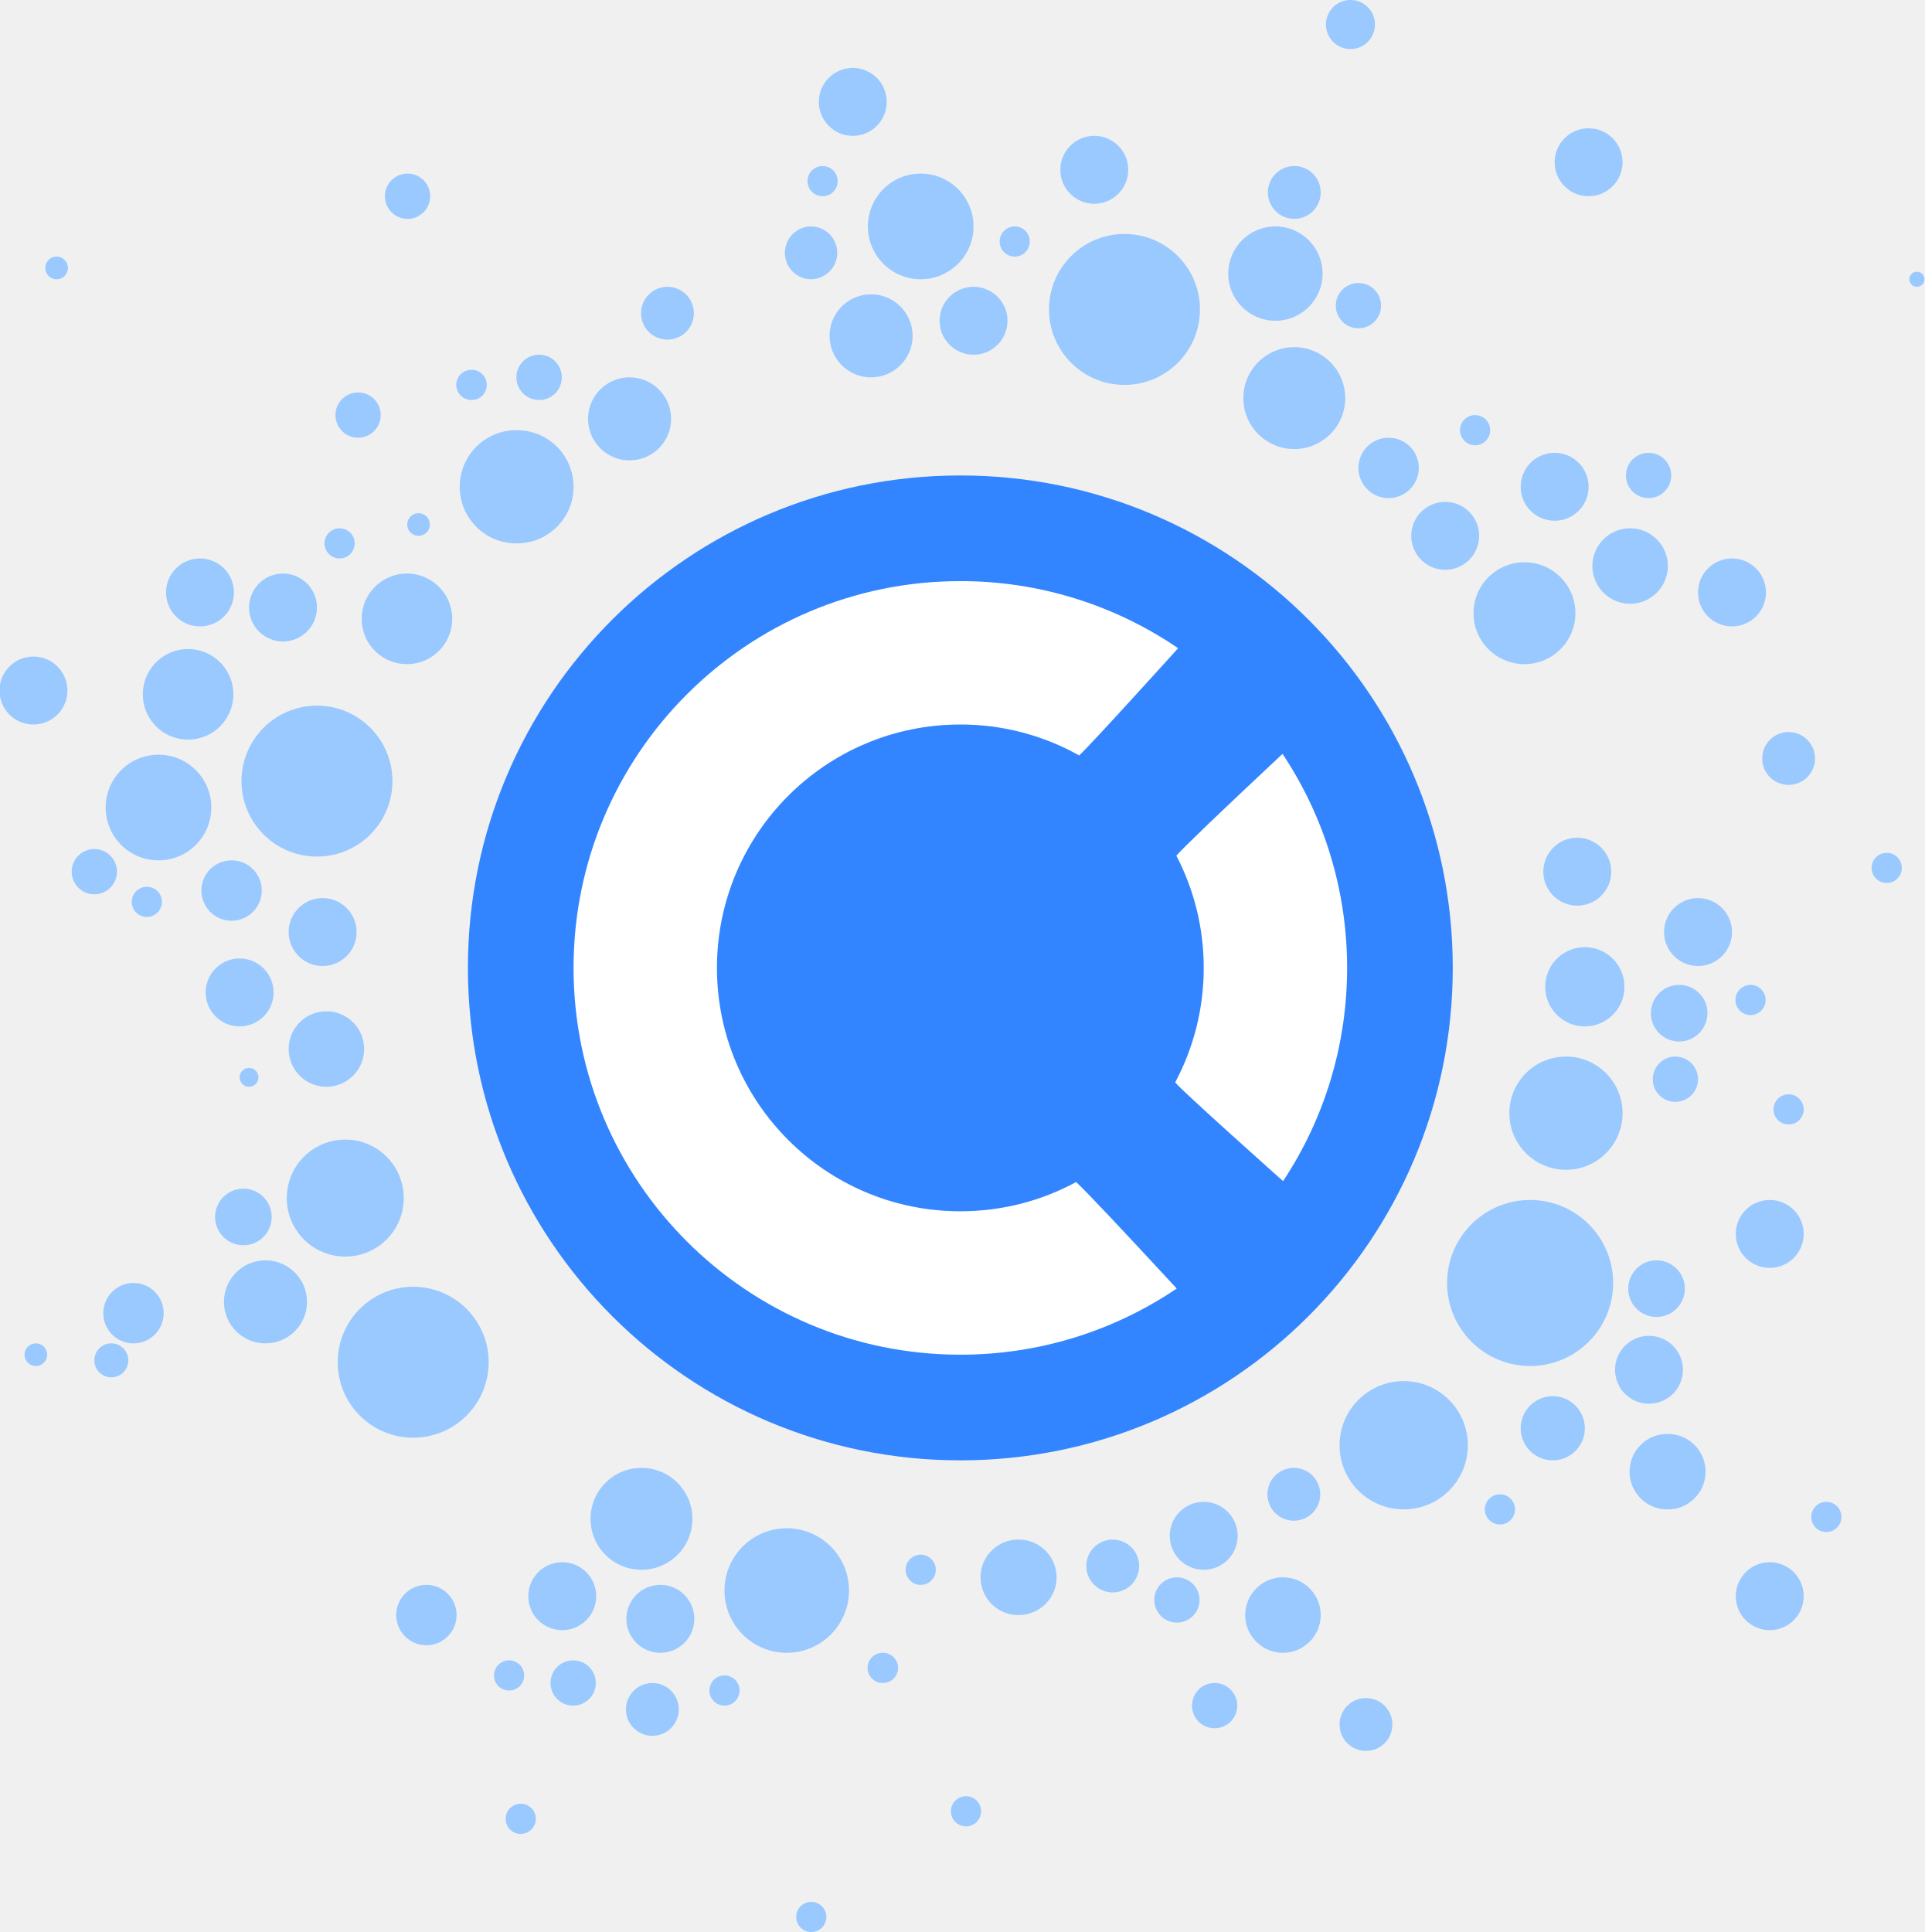
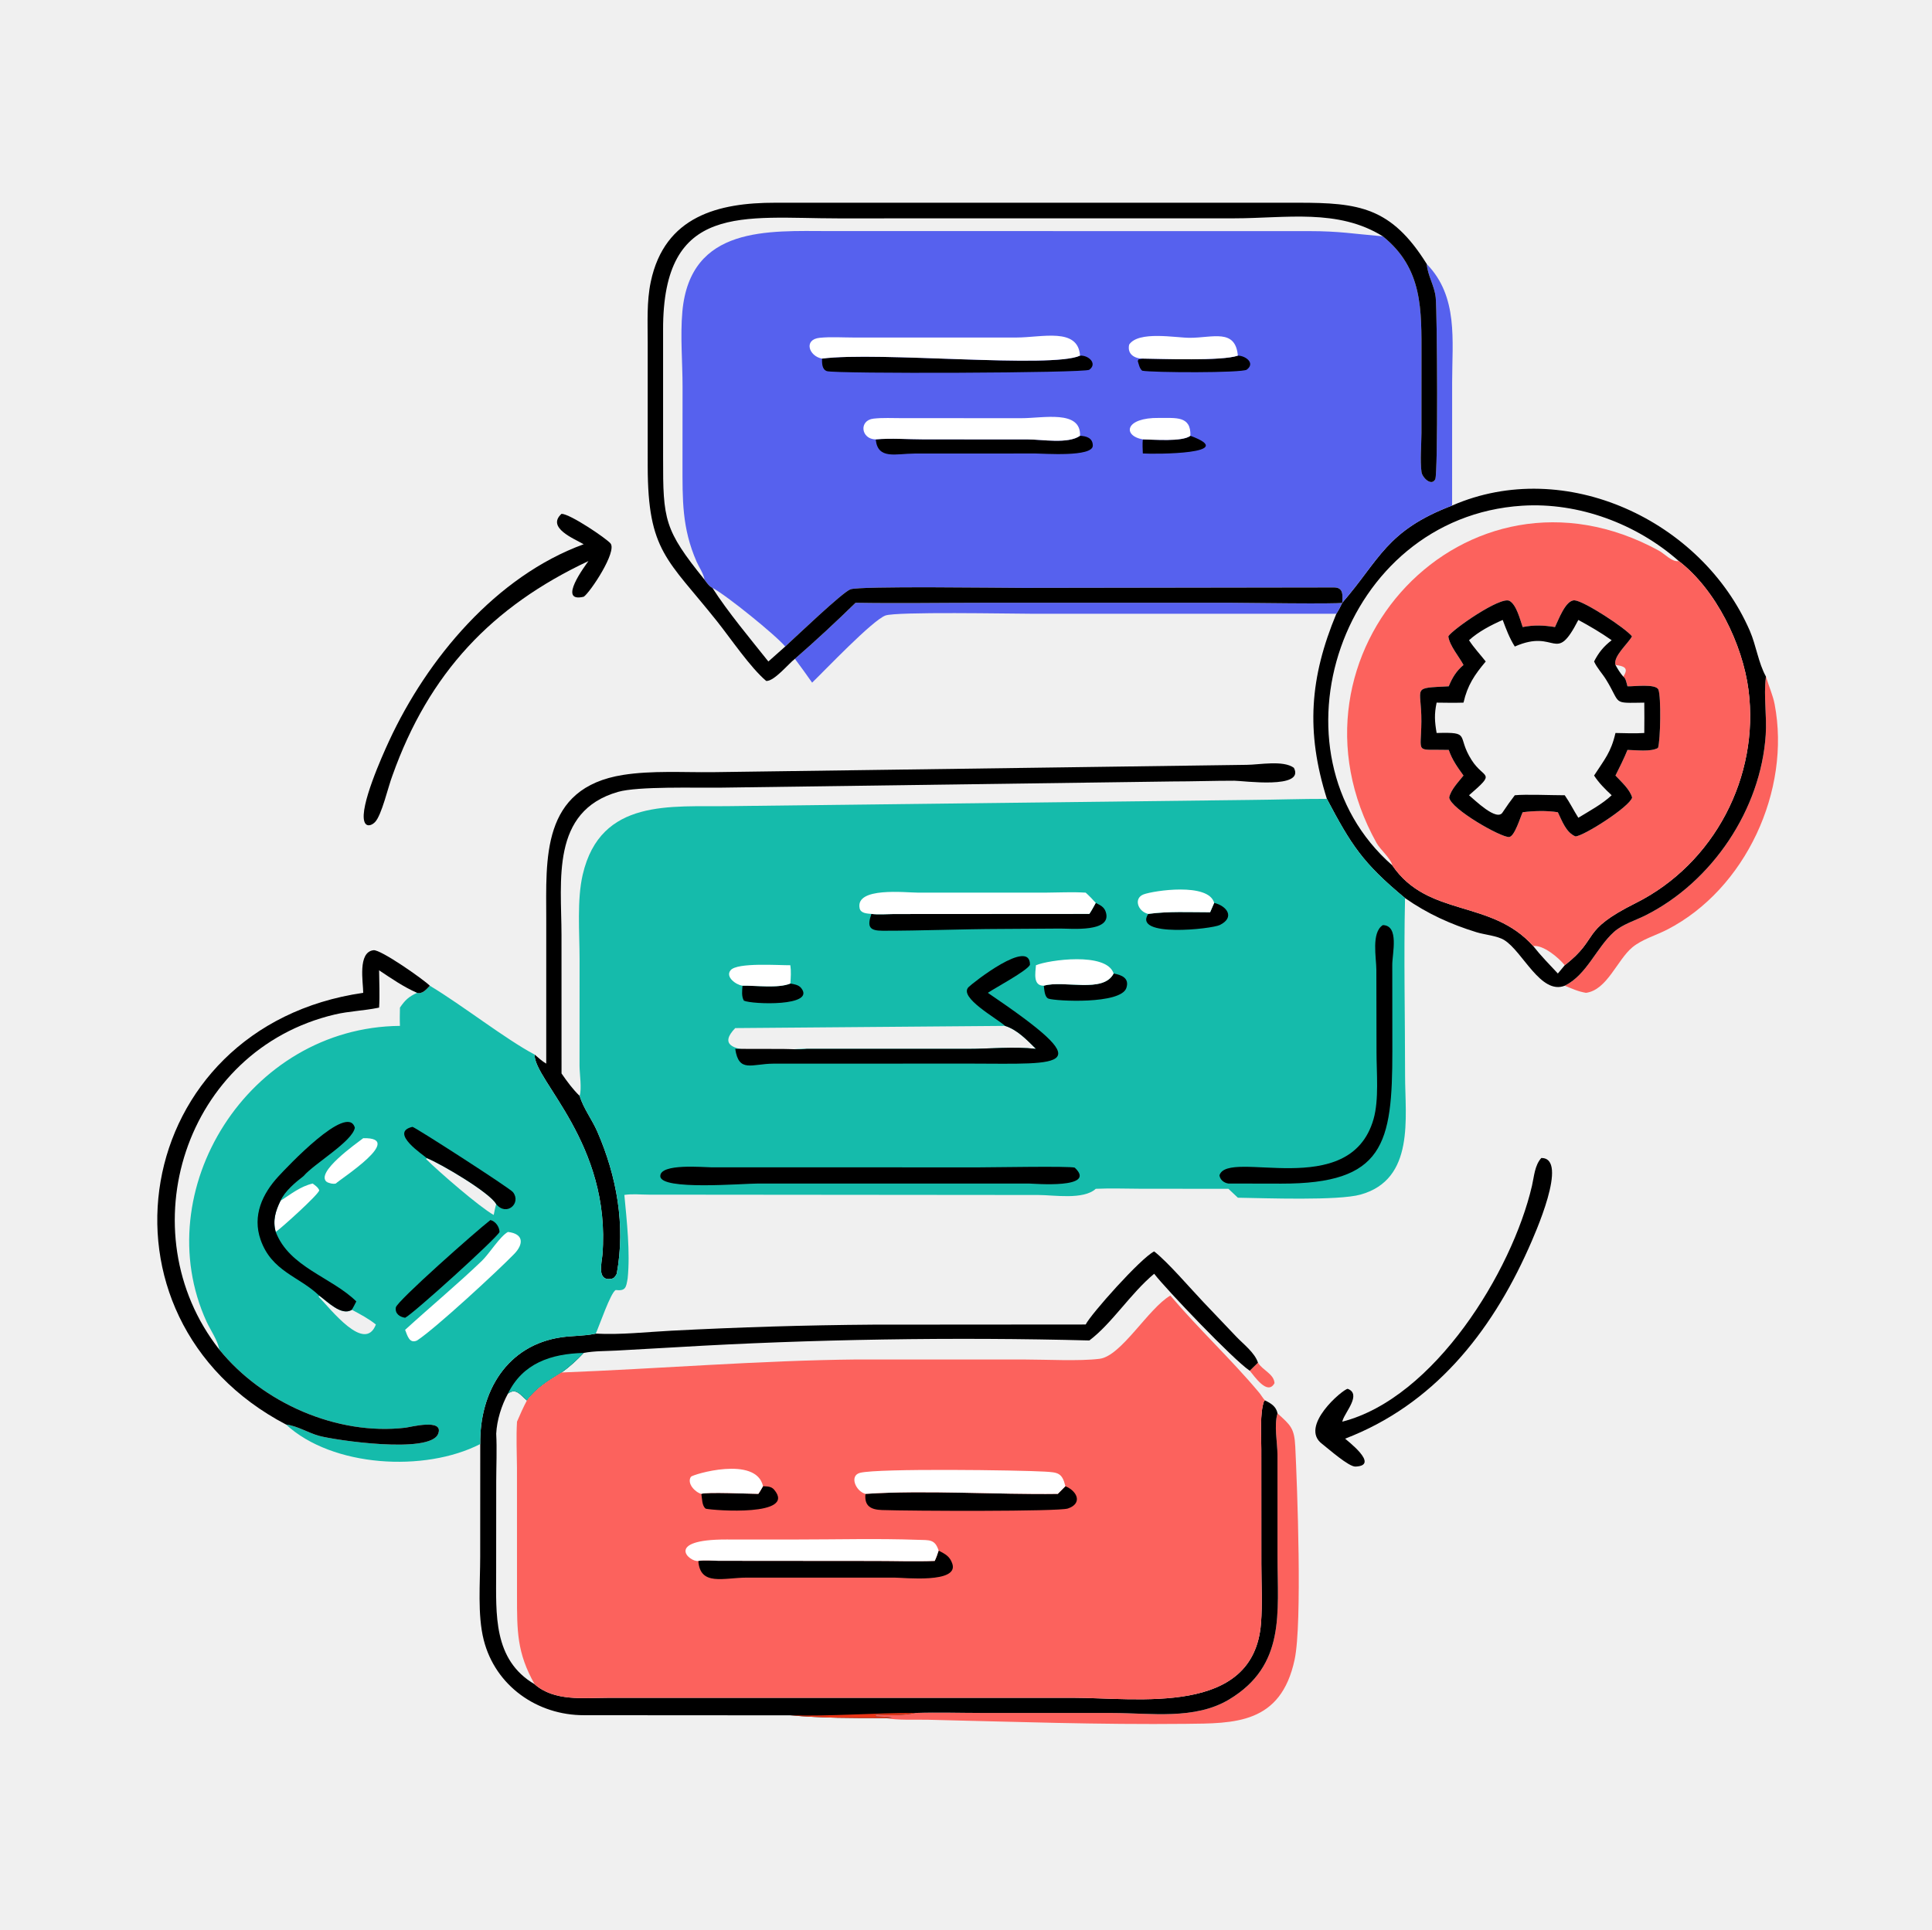
- <svg xmlns="http://www.w3.org/2000/svg" width="200" height="200.781" viewBox="0 0 256 257">
-   <path fill="#3385FF" d="M127.749 194.259c-36.178 0-65.506-29.328-65.506-65.506s29.328-65.506 65.506-65.506s65.506 29.328 65.506 65.506s-29.328 65.506-65.506 65.506Z" />
-   <path fill="#99C9FF" d="M161.631 229.898a3.012 3.012 0 1 1 0-6.023a3.012 3.012 0 0 1 0 6.023Zm-5.02-14.055a3.012 3.012 0 1 1 0-6.023a3.012 3.012 0 0 1 0 6.023Zm15.562-13.553a3.514 3.514 0 1 1 0-7.027a3.514 3.514 0 0 1 0 7.027Zm31.372-20.58c-6.099 0-11.043-4.945-11.043-11.043c0-6.1 4.944-11.043 11.043-11.043c6.099 0 11.043 4.944 11.043 11.043c0 6.098-4.944 11.043-11.043 11.043Zm-16.816 19.074a8.533 8.533 0 1 1 0-17.066a8.533 8.533 0 0 1 0 17.066Zm-16.062 19.075a5.02 5.02 0 1 1 0-10.04a5.02 5.02 0 0 1 0 10.04Zm-10.542-11.043a4.517 4.517 0 1 1 0-9.035a4.517 4.517 0 0 1 0 9.035Zm-12.047 3.011a3.514 3.514 0 1 1 0-7.027a3.514 3.514 0 0 1 0 7.027Zm-12.549 3.012a5.02 5.02 0 1 1 0-10.039a5.02 5.02 0 0 1 0 10.04Zm-30.87 5.02a8.282 8.282 0 1 1 0-16.565a8.282 8.282 0 1 1 0 16.565Zm-19.326-11.043a6.776 6.776 0 1 1 0-13.553a6.776 6.776 0 0 1 0 13.553Zm-30.368-17.569c-5.545 0-10.04-4.494-10.04-10.04c0-5.544 4.495-10.038 10.04-10.038c5.544 0 10.039 4.494 10.039 10.039s-4.495 10.04-10.04 10.04Zm-9.036-24.094a7.78 7.78 0 1 1 0-15.561a7.78 7.78 0 0 1 0 15.56Zm-10.54 11.545a5.522 5.522 0 1 1 0-11.043a5.522 5.522 0 0 1 0 11.043Zm-3.013-13.05a3.765 3.765 0 1 1 0-7.53a3.765 3.765 0 0 1 0 7.53Zm-14.556 13.05a4.016 4.016 0 1 1 0-8.031a4.016 4.016 0 0 1 0 8.031Zm-3.012 4.518a2.259 2.259 0 1 1 0-4.518a2.259 2.259 0 0 1 0 4.518Zm-10.04-1.506a1.506 1.506 0 1 1 0-3.012a1.506 1.506 0 0 1 0 3.012Zm28.361-37.145a1.255 1.255 0 1 1 0-2.51a1.255 1.255 0 0 1 0 2.51Zm-13.553-22.589a2.008 2.008 0 1 1 0-4.015a2.008 2.008 0 0 1 0 4.015Zm-7.027-3.011a3.012 3.012 0 1 1 0-6.024a3.012 3.012 0 0 1 0 6.024Zm30.87 25.6a5.02 5.02 0 1 1 0-10.04a5.02 5.02 0 0 1 0 10.04Zm-11.544-8.032a4.517 4.517 0 1 1 0-9.035a4.517 4.517 0 0 1 0 9.035Zm11.043-8.031a4.517 4.517 0 1 1 0-9.035a4.517 4.517 0 0 1 0 9.035Zm-12.047-6.024a4.016 4.016 0 1 1 0-8.031a4.016 4.016 0 0 1 0 8.031Zm11.294-8.533c-5.545 0-10.04-4.494-10.04-10.04c0-5.544 4.495-10.038 10.04-10.038c5.544 0 10.039 4.494 10.039 10.039s-4.495 10.04-10.04 10.04Zm-21.083.502a7.027 7.027 0 1 1 0-14.055a7.027 7.027 0 0 1 0 14.055Zm4.016-16.063a6.024 6.024 0 1 1 0-12.047a6.024 6.024 0 0 1 0 12.047Zm29.114-10.039a6.024 6.024 0 1 1 0-12.047a6.024 6.024 0 0 1 0 12.047Zm14.557-16.063a7.53 7.53 0 1 1 0-15.059a7.53 7.53 0 0 1 0 15.06ZM83.827 61.24a5.522 5.522 0 1 1 0-11.043a5.522 5.522 0 0 1 0 11.043Zm5.02-16.063a3.514 3.514 0 1 1 0-7.027a3.514 3.514 0 0 1 0 7.027Zm19.075-8.03a3.514 3.514 0 1 1 0-7.028a3.514 3.514 0 0 1 0 7.027Zm8.03 13.05a5.522 5.522 0 1 1 .001-11.043a5.522 5.522 0 0 1 0 11.043Zm6.526-13.05a7.027 7.027 0 1 1 0-14.056a7.027 7.027 0 0 1 0 14.055Zm7.028 10.038a4.517 4.517 0 1 1 0-9.035a4.517 4.517 0 0 1 0 9.035Zm20.078 4.016c-5.544 0-10.039-4.495-10.039-10.04c0-5.544 4.495-10.038 10.04-10.038c5.544 0 10.039 4.494 10.039 10.039c0 5.544-4.495 10.039-10.04 10.039Zm20.079-8.533a6.274 6.274 0 1 1 0-12.549a6.274 6.274 0 0 1 0 12.549Zm2.51 17.066a6.776 6.776 0 1 1 0-13.552a6.776 6.776 0 0 1 0 13.552Zm30.62 28.612a6.776 6.776 0 1 1-.001-13.553a6.776 6.776 0 0 1 0 13.553Zm-10.543-12.55a4.517 4.517 0 1 1 0-9.035a4.517 4.517 0 0 1 0 9.035Zm14.557-6.525a4.517 4.517 0 1 1 0-9.035a4.517 4.517 0 0 1 0 9.035Zm-22.086-3.012a4.016 4.016 0 1 1 0-8.032a4.016 4.016 0 0 1 0 8.032Zm34.635 0a3.012 3.012 0 1 1 0-6.023a3.012 3.012 0 0 1 0 6.023Zm-38.65-22.589a3.012 3.012 0 1 1 0-6.024a3.012 3.012 0 0 1 0 6.024Zm-8.533-14.557a3.514 3.514 0 1 1 0-7.028a3.514 3.514 0 0 1 0 7.028Zm39.152-3.012a4.517 4.517 0 1 1 0-9.035a4.517 4.517 0 0 1 0 9.035ZM179.702 6.525a3.263 3.263 0 1 1 0-6.525a3.263 3.263 0 0 1 0 6.525Zm16.565 52.706a2.008 2.008 0 1 1 0-4.015a2.008 2.008 0 0 1 0 4.015Zm20.58 21.083a5.02 5.02 0 1 1 0-10.04a5.02 5.02 0 0 1 0 10.04Zm13.553 3.011a4.517 4.517 0 1 1 0-9.034a4.517 4.517 0 0 1 0 9.034Zm7.53 21.083a3.514 3.514 0 1 1 0-7.028a3.514 3.514 0 0 1 0 7.028Zm-28.11 16.063a4.517 4.517 0 1 1-.001-9.035a4.517 4.517 0 0 1 0 9.035Zm16.062 8.031a4.517 4.517 0 1 1 0-9.035a4.517 4.517 0 0 1 0 9.035Zm-15.058 8.031a5.27 5.27 0 1 1 0-10.54a5.27 5.27 0 0 1 0 10.54Zm12.549 2.008a3.765 3.765 0 1 1 0-7.53a3.765 3.765 0 0 1 0 7.53Zm-15.06 17.067a7.53 7.53 0 1 1 .001-15.06a7.53 7.53 0 0 1 0 15.06Zm27.107 13.05a4.517 4.517 0 1 1-.001-9.034a4.517 4.517 0 0 1 0 9.035Zm-12.55-22.085a3.012 3.012 0 1 1 0-6.024a3.012 3.012 0 0 1 0 6.024Zm15.06 3.011a2.008 2.008 0 1 1 0-4.016a2.008 2.008 0 0 1 0 4.016Zm-5.02-14.557a2.008 2.008 0 1 1 0-4.015a2.008 2.008 0 0 1 0 4.015ZM113.443 18.071a4.517 4.517 0 1 1 0-9.035a4.517 4.517 0 0 1 0 9.035Zm-4.016 8.031a2.008 2.008 0 1 1 0-4.016a2.008 2.008 0 0 1 0 4.016Zm25.6 8.031a2.008 2.008 0 1 1 0-4.015a2.008 2.008 0 0 1 0 4.015Zm10.542-7.027a4.517 4.517 0 1 1 0-9.035a4.517 4.517 0 0 1 0 9.035ZM37.647 85.333a4.517 4.517 0 1 1 0-9.035a4.517 4.517 0 0 1 0 9.035Zm10.04-27.106a3.012 3.012 0 1 1 0-6.023a3.012 3.012 0 0 1 0 6.023Zm15.058-5.02a2.008 2.008 0 1 1 0-4.015a2.008 2.008 0 0 1 0 4.016Zm9.035 0a3.012 3.012 0 1 1 0-6.022a3.012 3.012 0 0 1 0 6.023ZM55.718 71.279a1.506 1.506 0 1 1 0-3.011a1.506 1.506 0 0 1 0 3.011ZM45.176 74.29a2.008 2.008 0 1 1 0-4.016a2.008 2.008 0 0 1 0 4.016Zm9.036-45.176a3.012 3.012 0 1 1 0-6.024a3.012 3.012 0 0 1 0 6.024ZM7.529 37.145a1.506 1.506 0 1 1 0-3.012a1.506 1.506 0 0 1 0 3.012Zm19.075 46.18a4.517 4.517 0 1 1 0-9.034a4.517 4.517 0 0 1 0 9.034ZM4.518 96.376a4.518 4.518 0 1 1 0-9.035a4.518 4.518 0 0 1 0 9.035ZM87.843 219.86a4.517 4.517 0 1 1 0-9.035a4.517 4.517 0 0 1 0 9.035Zm-13.05-3.012a4.517 4.517 0 1 1-.001-9.035a4.517 4.517 0 0 1 0 9.035Zm12.046 14.055a3.514 3.514 0 1 1 0-7.027a3.514 3.514 0 0 1 0 7.027Zm-10.541-4.016a3.012 3.012 0 1 1 0-6.023a3.012 3.012 0 0 1 0 6.023Zm-8.533-2.008a2.008 2.008 0 1 1 0-4.015a2.008 2.008 0 0 1 0 4.015Zm28.611 2.008a2.008 2.008 0 1 1 0-4.016a2.008 2.008 0 0 1 0 4.016Zm-39.654-8.031a4.016 4.016 0 1 1 0-8.032a4.016 4.016 0 0 1 0 8.032Zm65.756-8.031a2.008 2.008 0 1 1 0-4.016a2.008 2.008 0 0 1 0 4.016Zm-5.02 13.05a2.008 2.008 0 1 1 .001-4.015a2.008 2.008 0 0 1 0 4.016Zm64.252 9.036a3.514 3.514 0 1 1 0-7.028a3.514 3.514 0 0 1 0 7.028Zm24.847-38.651a4.267 4.267 0 1 1 0-8.534a4.267 4.267 0 0 1 0 8.534Zm-7.028 8.533a2.008 2.008 0 1 1 0-4.016a2.008 2.008 0 0 1 0 4.016Zm43.42 1.004a2.008 2.008 0 1 1 0-4.016a2.008 2.008 0 0 1 0 4.016Zm-23.592-17.067a4.517 4.517 0 1 1 0-9.034a4.517 4.517 0 0 1 0 9.034Zm2.51 14.055a5.02 5.02 0 1 1 0-10.039a5.02 5.02 0 0 1 0 10.04Zm-1.506-25.6a3.765 3.765 0 1 1 0-7.53a3.765 3.765 0 0 1 0 7.53Zm15.059 41.663a4.517 4.517 0 1 1-.001-9.035a4.517 4.517 0 0 1 0 9.035ZM128.502 242.95a2.008 2.008 0 1 1 0-4.016a2.008 2.008 0 0 1 0 4.016Zm-20.58 14.055a2.008 2.008 0 1 1 0-4.016a2.008 2.008 0 0 1 0 4.016ZM69.27 243.953a2.008 2.008 0 1 1 0-4.016a2.008 2.008 0 0 1 0 4.016Zm181.71-126.494a2.008 2.008 0 1 1 0-4.016a2.008 2.008 0 0 1 0 4.016Zm4.015-79.31a1.004 1.004 0 1 1 0-2.008a1.004 1.004 0 0 1 0 2.008Z" />
-   <path fill="#FFF" d="M170.683 157.114s-13.687-12.194-14.352-13.134a32.2 32.2 0 0 0 3.794-15.227a32.2 32.2 0 0 0-3.638-14.931c1.096-1.236 5.804-5.749 14.123-13.54c5.57 8.371 8.59 18.208 8.59 28.47c0 10.218-2.994 20.015-8.517 28.362ZM156.72 86.228s-11.533 12.763-13.161 14.262a32.192 32.192 0 0 0-15.81-4.114c-17.88 0-32.376 14.496-32.376 32.377c0 17.88 14.495 32.376 32.376 32.376c5.475 0 10.73-1.354 15.405-3.89c1.317 1.221 5.778 5.942 13.381 14.164a51.25 51.25 0 0 1-28.786 8.8c-28.415 0-51.451-23.035-51.451-51.45c0-28.416 23.036-51.451 51.451-51.451a51.253 51.253 0 0 1 28.97 8.926Z" />
+ <svg xmlns="http://www.w3.org/2000/svg" width="1024" height="1023">
+   <path fill="#FC625D" transform="scale(2 2)" d="M333.38 361.21C334.55 363.191 337.597 364.171 337.762 366.623C335.923 370.072 332.391 364.731 331.194 363.342L333.38 361.21Z" />
+   <path transform="scale(2 2)" d="M408.462 306.957C415.886 306.873 406.639 327.427 405.042 331C395.006 353.452 379.776 372.424 356.468 381.349C356.727 381.67 365.886 388.494 359.21 388.749C357.432 388.817 352.139 384.111 350.418 382.776C344.136 378.142 355.841 368.267 357.154 368.138C360.892 369.547 356.506 374.25 355.822 376.489L355.715 376.847C380.067 370.612 400.719 337.068 405.993 314.305C406.562 311.853 406.698 308.895 408.462 306.957Z" />
+   <path fill="#FC625D" transform="scale(2 2)" d="M467.998 179.347C468.706 181.791 469.826 184.206 470.301 186.695C474.649 209.474 462.636 235.677 441.834 246.408C438.87 247.937 435.183 248.967 432.608 251.094C428.562 254.435 425.917 262.424 420.307 263.173C418.113 262.807 416.7 262.091 414.676 261.287C420.5 258.419 423.043 251.226 427.716 247.033C429.99 244.993 433.319 244.022 436.038 242.659C453.789 233.758 466.643 214.524 467.934 194.763C468.262 189.74 467.356 184.587 467.96 179.635L467.998 179.347Z" />
+   <path transform="scale(2 2)" d="M148.812 136.198C151.154 136.24 160.744 142.774 161.789 144.041C163.592 146.228 156.403 157.026 154.705 158.174C147.545 159.896 155.143 149.874 155.945 148.721C130.352 160.757 113.671 178.397 104 205.575C102.888 208.419 101.164 216.116 99.362 217.936C98.46 218.847 97.069 219.27 96.567 217.788C95.232 213.845 101.325 200.273 103.089 196.459C113.22 174.556 131.47 152.742 154.681 144.264C152.092 142.761 144.762 139.867 148.812 136.198Z" />
+   <path fill="#FC625D" transform="scale(2 2)" d="M338.557 374.648C342.033 377.802 343.02 378.553 343.261 383.465C343.781 394.077 345.138 430.213 343.099 439.858C339.455 457.091 327.091 456.807 314.211 456.945C291.44 457.19 268.733 456.393 245.981 455.861C242.278 455.775 238.129 456.053 234.492 455.402C235.152 455.341 235.823 455.335 236.485 455.306C235.114 455.028 233.644 455.052 232.248 454.981L232.037 454.737L232.137 454.509C235.413 454.687 239.447 454.785 242.645 454.053C248.445 453.852 254.325 454.05 260.133 454.051L294.812 454.061C304.928 454.078 316.632 455.954 325.732 450.482C340.727 441.466 338.565 427.611 338.556 412.491L338.55 385.723C338.541 382.346 337.573 377.859 338.557 374.648Z" />
+   <path transform="scale(2 2)" d="M144.759 281.937L144.764 243.693C144.762 227.768 143.279 208.85 165.152 205.405C172.712 204.214 181.12 204.755 188.755 204.682L330.427 202.737C333.722 202.717 340.075 201.451 342.89 203.523C345.902 209.27 329.425 206.95 327.121 206.949C321.612 206.945 316.093 207.14 310.578 207.144L190.584 208.791C184.44 208.867 169.089 208.388 163.789 209.906C145.903 215.029 148.79 233.457 148.803 247.859L148.812 284.545C150.302 286.702 151.732 288.654 153.606 290.493C154.658 293.886 156.891 296.729 158.299 299.963C163.45 311.798 165.811 324.804 163.441 337.641C163.061 338.348 162.796 338.857 161.926 338.991C158.116 339.58 159.474 334.762 159.647 332.617C162.014 303.149 141.399 286.259 141.684 279.537C142.668 280.368 143.637 281.299 144.759 281.937Z" />
+   <path transform="scale(2 2)" d="M287.721 351.088C288.997 348.452 302.276 333.503 305.867 331.716C309.553 334.595 315.353 341.41 318.883 345.123L327.643 354.327C329.532 356.308 332.51 358.539 333.38 361.21L331.194 363.342C326.897 360.484 308.941 341.646 305.867 337.641C299.612 342.844 294.671 350.817 288.689 355.322C253.41 354.382 214.641 354.989 179.651 357.088L163.406 358C160.553 358.155 157.483 358.08 154.681 358.627C152.842 360.568 151.016 362.291 148.812 363.812C145.236 366.025 142.205 367.818 139.632 371.226C138.653 373.072 137.835 374.93 137.011 376.847C136.772 380.938 136.971 384.993 137.001 389.084L137.011 422.864C137.022 432.281 136.945 438.057 141.684 446.45C146.815 450.991 154.53 450.066 160.857 450.048L284.314 450.038C301.637 450.047 332.211 454.97 334.173 430.365C334.585 425.197 334.274 419.819 334.271 414.623L334.259 384.142C334.265 380.577 333.825 374.672 334.985 371.39L335.267 371.226C336.834 371.982 338.212 372.829 338.557 374.648C337.573 377.859 338.541 382.346 338.55 385.723L338.556 412.491C338.565 427.611 340.727 441.466 325.732 450.482C316.632 455.954 304.928 454.078 294.812 454.061L260.133 454.051C254.325 454.05 248.445 453.852 242.645 454.053C239.447 454.785 235.413 454.687 232.137 454.509L232.037 454.737L232.248 454.981C233.644 455.052 235.114 455.028 236.485 455.306C235.823 455.335 235.152 455.341 234.492 455.402C226.174 455.42 217.741 455.409 209.451 454.687L154.808 454.652C142.377 454.7 131.251 446.871 128.183 434.674C126.504 428.003 127.258 419.566 127.258 412.644L127.271 382.776C127.062 369.031 134.265 356.493 148.929 354.452C151.786 354.055 154.69 354.149 157.527 353.576L157.879 353.502C164.448 353.867 171.304 353.073 177.881 352.733C196.055 351.796 213.176 351.264 231.311 351.129L287.721 351.088ZM131.5 380.036C131.718 384.237 131.513 388.468 131.503 392.675L131.484 416.817C131.486 427.798 130.617 439.954 141.684 446.45C136.945 438.057 137.022 432.281 137.011 422.864L137.001 389.084C136.971 384.993 136.772 380.938 137.011 376.847C135.21 378.402 133.99 379.815 131.5 380.036ZM134.606 369.427C132.904 372.528 131.668 376.491 131.5 380.036C133.99 379.815 135.21 378.402 137.011 376.847C137.835 374.93 138.653 373.072 139.632 371.226C137.954 369.841 136.774 367.762 134.606 369.427Z" />
+   <path fill="#E93517" transform="scale(2 2)" d="M209.451 454.687C219.777 454.99 231.867 454.03 242.645 454.053C239.447 454.785 235.413 454.687 232.137 454.509L232.037 454.737L232.248 454.981C233.644 455.052 235.114 455.028 236.485 455.306C235.823 455.335 235.152 455.341 234.492 455.402C226.174 455.42 217.741 455.409 209.451 454.687Z" />
+   <path fill="#15BBAB" transform="scale(2 2)" d="M134.606 369.427C138.503 361.35 146.058 358.827 154.681 358.627C152.842 360.568 151.016 362.291 148.812 363.812C145.236 366.025 142.205 367.818 139.632 371.226C137.954 369.841 136.774 367.762 134.606 369.427Z" />
+   <path transform="scale(2 2)" d="M384.823 134.009C414.786 120.93 451.026 137.98 463.721 167.208C465.404 171.084 465.974 175.693 467.998 179.347L467.96 179.635C467.356 184.587 468.262 189.74 467.934 194.763C466.643 214.524 453.789 233.758 436.038 242.659C433.319 244.022 429.99 244.993 427.716 247.033C423.043 251.226 420.5 258.419 414.676 261.287C408.306 263.778 403.548 252.222 398.637 249.183C396.776 248.032 393.463 247.78 391.298 247.112C384.419 244.99 378.254 242.19 372.35 238.057C361.089 228.746 358.061 223.896 351.638 211.758C345.991 193.868 347.148 179.515 354.144 162.692C354.745 161.746 355.241 160.793 355.715 159.778C365.65 148.332 367.362 140.66 384.823 134.009ZM368.978 229.392C378.452 243.276 395.182 238.26 406.318 250.774C408.956 250.403 413.046 253.839 414.676 255.859C424.185 248.413 418.47 246.893 433.478 239.382C454.258 228.984 466.34 205.882 463.367 182.859C461.816 170.851 454.799 156.326 444.899 148.721C443.157 149.072 441.164 146.812 439.665 145.989C388.572 117.954 337.002 173.475 364.798 223.446C365.806 225.26 368.553 227.498 368.978 229.392ZM368.978 229.392C368.553 227.498 365.806 225.26 364.798 223.446C337.002 173.475 388.572 117.954 439.665 145.989C441.164 146.812 443.157 149.072 444.899 148.721C433.711 138.844 418.352 133.102 403.404 134.05C355.346 137.097 334.742 199.416 368.978 229.392ZM406.318 250.774C408.332 253.335 410.624 255.674 412.847 258.053L414.676 255.859C413.046 253.839 408.956 250.403 406.318 250.774Z" />
+   <path fill="#FC625D" transform="scale(2 2)" d="M368.978 229.392C368.553 227.498 365.806 225.26 364.798 223.446C337.002 173.475 388.572 117.954 439.665 145.989C441.164 146.812 443.157 149.072 444.899 148.721C454.799 156.326 461.816 170.851 463.367 182.859C466.34 205.882 454.258 228.984 433.478 239.382C418.47 246.893 424.185 248.413 414.676 255.859C413.046 253.839 408.956 250.403 406.318 250.774C395.182 238.26 378.452 243.276 368.978 229.392ZM412.087 166.217C409.098 165.727 406.512 165.629 403.525 166.217C402.835 164.238 401.892 160.312 400.034 159.279C397.67 157.964 384.803 166.937 383.821 168.681C384.159 171.173 386.655 174.015 387.844 176.264C385.944 177.871 384.871 179.627 383.935 181.921C373.829 182.455 376.735 181.825 376.68 191.204C376.628 200.117 374.729 198.549 383.935 198.785C384.833 201.399 386.23 203.342 387.844 205.575C386.537 207.246 384.488 209.302 384.054 211.395C384.45 214.446 397.855 222.052 399.939 221.867C401.403 221.737 402.928 216.508 403.525 215.299C406.551 214.924 409.825 214.833 412.847 215.299C413.968 217.594 415.003 220.652 417.502 221.702C419.573 221.701 431.92 213.849 432.53 211.401C431.917 209.209 429.631 207.234 428.115 205.575C429.224 203.334 430.37 201.108 431.297 198.785C433.514 198.806 437.451 199.363 439.389 198.258C440.056 196.196 440.241 184.694 439.5 182.818C438.837 181.136 432.762 182.02 431.297 181.921C431.097 181.262 430.853 179.675 430.186 179.347C429.335 178.383 428.74 177.377 428.115 176.264C427.446 173.98 431.417 170.662 432.494 168.682C430.78 166.498 419.868 159.356 417.322 159.138C414.901 158.931 412.932 164.543 412.087 166.217ZM428.115 176.264C428.74 177.377 429.335 178.383 430.186 179.347C431.773 176.986 430.3 176.567 428.115 176.264Z" />
+   <path transform="scale(2 2)" d="M412.087 166.217C412.932 164.543 414.901 158.931 417.322 159.138C419.868 159.356 430.78 166.498 432.494 168.682C431.417 170.662 427.446 173.98 428.115 176.264C428.74 177.377 429.335 178.383 430.186 179.347C430.853 179.675 431.097 181.262 431.297 181.921C432.762 182.02 438.837 181.136 439.5 182.818C440.241 184.694 440.056 196.196 439.389 198.258C437.451 199.363 433.514 198.806 431.297 198.785C430.37 201.108 429.224 203.334 428.115 205.575C429.631 207.234 431.917 209.209 432.53 211.401C431.92 213.849 419.573 221.701 417.502 221.702C415.003 220.652 413.968 217.594 412.847 215.299C409.825 214.833 406.551 214.924 403.525 215.299C402.928 216.508 401.403 221.737 399.939 221.867C397.855 222.052 384.45 214.446 384.054 211.395C384.488 209.302 386.537 207.246 387.844 205.575C386.23 203.342 384.833 201.399 383.935 198.785C374.729 198.549 376.628 200.117 376.68 191.204C376.735 181.825 373.829 182.455 383.935 181.921C384.871 179.627 385.944 177.871 387.844 176.264C386.655 174.015 384.159 171.173 383.821 168.681C384.803 166.937 397.67 157.964 400.034 159.279C401.892 160.312 402.835 164.238 403.525 166.217C406.512 165.629 409.098 165.727 412.087 166.217ZM418.275 164.332C412.057 176.443 412.571 166.45 401.437 171.378C400.033 169.162 399.142 166.781 398.233 164.332C395.143 165.694 391.818 167.413 389.308 169.706C390.614 171.725 392.254 173.459 393.735 175.343C390.736 178.915 388.888 181.661 387.844 186.248C385.469 186.321 383.095 186.279 380.72 186.248C380.071 189.34 380.198 191.22 380.72 194.297C390.06 194.032 385.851 194.962 389.999 201.477C393.312 206.681 396.699 204.395 389.308 210.802C390.676 211.91 396.728 217.94 398.233 215.299C399.248 213.751 400.312 212.27 401.437 210.802C404.255 210.499 411.266 210.809 414.676 210.802C416.025 212.732 417.026 214.793 418.275 216.768C421.22 214.959 424.585 213.173 427.11 210.802C425.375 209.189 423.743 207.573 422.448 205.575C425.194 201.331 426.94 199.435 428.115 194.297C430.663 194.344 433.208 194.454 435.753 194.297C435.758 191.618 435.81 188.927 435.753 186.248C427.023 186.377 429.704 186.72 425.608 180.113C424.611 178.504 423.215 177.062 422.448 175.343C423.65 172.972 424.994 171.336 427.11 169.706C424.276 167.712 421.324 165.976 418.275 164.332Z" />
+   <path fill="#FC625D" transform="scale(2 2)" d="M148.812 363.812C174.659 362.818 201.391 360.604 227.143 360.36L271.42 360.366C277.097 360.368 286.1 360.852 291.411 360.18C297.165 359.452 304.269 346.871 310.149 343.414C317.659 352.301 326.239 360.24 333.683 369.147C334.214 369.782 334.686 370.674 335.267 371.226L334.985 371.39C333.825 374.672 334.265 380.577 334.259 384.142L334.271 414.623C334.274 419.819 334.585 425.197 334.173 430.365C332.211 454.97 301.637 450.047 284.314 450.038L160.857 450.048C154.53 450.066 146.815 450.991 141.684 446.45C136.945 438.057 137.022 432.281 137.011 422.864L137.001 389.084C136.971 384.993 136.772 380.938 137.011 376.847C137.835 374.93 138.653 373.072 139.632 371.226C142.205 367.818 145.236 366.025 148.812 363.812Z" />
+   <path transform="scale(2 2)" d="M202.215 393.953C203.312 394.02 204.377 393.961 205.148 394.869C211.209 402.014 189.247 400.414 187.029 399.914C185.973 399.14 186.1 397.202 185.846 395.984C187.23 395.455 198.448 395.963 200.973 395.984C201.43 395.346 201.813 394.628 202.215 393.953Z" />
+   <path fill="white" transform="scale(2 2)" d="M185.846 395.984C184.201 395.557 181.966 393.205 183.092 391.464C183.495 390.841 200.381 385.747 202.215 393.953C201.813 394.628 201.43 395.346 200.973 395.984C198.448 395.963 187.23 395.455 185.846 395.984Z" />
+   <path transform="scale(2 2)" d="M282.345 393.953C285.639 395.34 286.843 398.585 282.981 399.868C280.485 400.697 241.46 400.53 233.766 400.272C230.918 400.176 229 399.327 229.36 395.984C245.326 394.921 264.009 396.212 280.333 395.984L282.345 393.953Z" />
+   <path transform="scale(2 2)" d="M248.749 411.029C250.476 411.92 251.707 412.504 252.375 414.495C254.148 419.783 239.512 418.189 237.044 418.185L197.902 418.184C191.765 418.201 185.535 420.507 185.062 413.758C186.749 413.498 188.71 413.708 190.427 413.725L231.962 413.76C237.198 413.761 242.483 413.951 247.712 413.758C248.137 412.866 248.444 411.969 248.749 411.029Z" />
+   <path fill="white" transform="scale(2 2)" d="M229.36 395.984C226.775 395.31 225.011 391.157 227.924 390.407C232.759 389.163 270.287 389.693 276.841 390.084C280.363 390.295 281.467 390.371 282.345 393.953L280.333 395.984C264.009 396.212 245.326 394.921 229.36 395.984Z" />
+   <path fill="white" transform="scale(2 2)" d="M185.062 413.758C182.718 414.159 175.878 408.054 192.501 408.078L211.256 408.08C221.905 408.079 232.634 407.789 243.271 408.164C246.277 408.27 247.784 407.946 248.749 411.029C248.444 411.969 248.137 412.866 247.712 413.758C242.483 413.951 237.198 413.761 231.962 413.76L190.427 413.725C188.71 413.708 186.749 413.498 185.062 413.758Z" />
+   <path fill="#5661EE" transform="scale(2 2)" d="M210.656 174.638C208.993 175.901 205.178 180.615 203.059 180.506C198.857 176.963 193.668 169.272 190.019 164.684C176.937 148.237 171.672 146.239 171.65 123.587L171.648 90.791C171.651 85.46 171.354 79.944 172.46 74.701C176.144 57.233 190.486 53.724 205.426 53.74L344.046 53.739C360.086 53.74 368.684 54.859 378.11 69.991C386.512 78.627 384.832 90.288 384.833 101.302L384.823 134.009C367.362 140.66 365.65 148.332 355.715 159.778C355.241 160.793 354.745 161.746 354.144 162.692L272.964 162.686C268.034 162.687 237.495 162.089 234.645 163.158C231.157 164.465 218.545 177.752 215.221 180.95C213.732 178.82 212.214 176.719 210.656 174.638ZM210.656 174.638C216.167 169.847 221.509 164.879 226.734 159.778C237.833 159.969 248.962 159.779 260.064 159.777L326.339 159.775C329.571 159.775 354.578 160.162 355.715 159.778C355.787 157.816 356.109 155.736 353.533 155.717L271.219 155.836C264.953 155.835 227.938 155.289 225.382 156.208C223.272 156.967 210.85 168.856 208.087 171.378C205.743 168.5 192.42 157.694 188.797 155.829C188.05 155.553 187.146 154.306 186.692 153.645C186.52 152.178 185.197 150.247 184.597 148.869C180.699 139.927 180.87 132.492 180.868 122.85L180.884 102.51C180.888 96.002 180.248 89.052 180.834 82.597C182.905 59.744 203.751 61.234 219.74 61.251L346.927 61.261C355.028 61.268 358.585 61.971 365.984 62.602L366.465 62.639C377.116 71.226 376.703 82.128 376.704 94.406L376.694 114.808C376.691 118.101 376.294 121.882 376.712 125.118C376.899 126.574 379.33 128.997 380.362 127.044C381.1 125.646 380.896 83.152 380.481 78.897C380.177 75.78 378.326 73.014 378.11 69.991C368.684 54.859 360.086 53.74 344.046 53.739L205.426 53.74C190.486 53.724 176.144 57.233 172.46 74.701C171.354 79.944 171.651 85.46 171.648 90.791L171.65 123.587C171.672 146.239 176.937 148.237 190.019 164.684C193.668 169.272 198.857 176.963 203.059 180.506C205.178 180.615 208.993 175.901 210.656 174.638Z" />
+   <path transform="scale(2 2)" d="M315.468 115.515C328.646 120.371 306.042 120.419 302.861 120.2C302.821 118.961 302.728 117.707 302.861 116.472C305.628 116.492 313.336 117.178 315.468 115.515Z" />
+   <path fill="white" transform="scale(2 2)" d="M302.861 116.472C297.455 115.508 298.05 110.648 307.161 110.783C311.515 110.847 315.658 110.118 315.468 115.515C313.336 117.178 305.628 116.492 302.861 116.472Z" />
+   <path transform="scale(2 2)" d="M328.049 94.273C329.977 94.256 332.772 96.197 330.414 97.98C329.207 98.894 305.331 98.78 302.7 98.262C301.981 97.686 301.791 96.552 301.524 95.699L301.693 95.283L302.861 95.056C307.883 95.113 323.762 95.752 328.049 94.273Z" />
+   <path fill="white" transform="scale(2 2)" d="M302.861 95.056C300.741 95.068 298.664 93.931 299.236 91.349C301.717 87.632 311.571 89.548 315.329 89.545C321.416 89.539 327.39 87.035 328.049 94.273C323.762 95.752 307.883 95.113 302.861 95.056Z" />
+   <path transform="scale(2 2)" d="M286.22 115.515C287.911 115.596 289.603 116.085 289.603 118.124C289.603 121.215 276.447 120.212 274.434 120.208L242.365 120.223C237.409 120.238 232.61 121.93 232.08 116.472C236.153 116.102 240.602 116.46 244.707 116.463L272.425 116.48C276.167 116.481 283.059 117.742 286.22 115.515Z" />
+   <path transform="scale(2 2)" d="M286.22 94.273C288.456 94.102 290.92 96.387 288.663 98.017C287.456 98.889 221.123 99.123 219.108 98.371C217.791 97.879 217.844 96.217 217.849 95.056C232.873 93.113 278.696 97.749 286.22 94.273Z" />
+   <path fill="white" transform="scale(2 2)" d="M232.08 116.472C228.162 116.442 227.541 111.415 231.496 110.968C233.94 110.692 236.524 110.84 238.985 110.839L270.754 110.85C276.437 110.856 286.51 108.581 286.22 115.515C283.059 117.742 276.167 116.481 272.425 116.48L244.707 116.463C240.602 116.46 236.153 116.102 232.08 116.472Z" />
+   <path fill="white" transform="scale(2 2)" d="M217.849 95.056C214.368 94.443 212.855 89.977 217.259 89.539C220.193 89.248 223.353 89.47 226.308 89.469L269.373 89.468C276.13 89.466 285.698 86.708 286.22 94.273C278.696 97.749 232.873 93.113 217.849 95.056Z" />
+   <path transform="scale(2 2)" d="M210.656 174.638C208.993 175.901 205.178 180.615 203.059 180.506C198.857 176.963 193.668 169.272 190.019 164.684C176.937 148.237 171.672 146.239 171.65 123.587L171.648 90.791C171.651 85.46 171.354 79.944 172.46 74.701C176.144 57.233 190.486 53.724 205.426 53.74L344.046 53.739C360.086 53.74 368.684 54.859 378.11 69.991C378.326 73.014 380.177 75.78 380.481 78.897C380.896 83.152 381.1 125.646 380.362 127.044C379.33 128.997 376.899 126.574 376.712 125.118C376.294 121.882 376.691 118.101 376.694 114.808L376.704 94.406C376.703 82.128 377.116 71.226 366.465 62.639L365.984 62.602C358.585 61.971 355.028 61.268 346.927 61.261L219.74 61.251C203.751 61.234 182.905 59.744 180.834 82.597C180.248 89.052 180.888 96.002 180.884 102.51L180.868 122.85C180.87 132.492 180.699 139.927 184.597 148.869C185.197 150.247 186.52 152.178 186.692 153.645C187.146 154.306 188.05 155.553 188.797 155.829C192.42 157.694 205.743 168.5 208.087 171.378C210.85 168.856 223.272 156.967 225.382 156.208C227.938 155.289 264.953 155.835 271.219 155.836L353.533 155.717C356.109 155.736 355.787 157.816 355.715 159.778C354.578 160.162 329.571 159.775 326.339 159.775L260.064 159.777C248.962 159.779 237.833 159.969 226.734 159.778C221.509 164.879 216.167 169.847 210.656 174.638ZM186.692 153.645C186.52 152.178 185.197 150.247 184.597 148.869C180.699 139.927 180.87 132.492 180.868 122.85L180.884 102.51C180.888 96.002 180.248 89.052 180.834 82.597C182.905 59.744 203.751 61.234 219.74 61.251L346.927 61.261C355.028 61.268 358.585 61.971 365.984 62.602L366.465 62.639C354.543 55.232 340.833 57.861 327.058 57.872L222.073 57.885C197.076 57.884 175.645 53.493 175.725 87.418L175.729 121.289C175.699 137.822 176.028 140.432 186.692 153.645ZM188.797 155.829C192.868 162.204 198.884 169.377 203.626 175.343L208.087 171.378C205.743 168.5 192.42 157.694 188.797 155.829Z" />
+   <path fill="#15BBAB" transform="scale(2 2)" d="M351.638 211.758C358.061 223.896 361.089 228.746 372.35 238.057C371.996 253.696 372.361 269.431 372.36 285.08C372.359 296.22 375.016 312.607 360.584 316.645C354.61 318.317 335.364 317.593 328.049 317.48L325.542 315.119L302.382 315.106C298.396 315.095 294.372 314.937 290.392 315.119C287.127 318.117 279.265 316.761 275.184 316.761L171.918 316.669C169.767 316.67 167.596 316.411 165.461 316.742C166.111 323.695 167.041 331.955 166.335 338.882C165.925 341.269 165.82 342.259 163.159 341.954C161.817 342.643 158.821 351.464 157.879 353.502L157.527 353.576C154.69 354.149 151.786 354.055 148.929 354.452C134.265 356.493 127.062 369.031 127.271 382.776C112.538 390.335 88.042 388.907 75.803 377.604C21.723 349.273 34.43 272.089 96.258 263.173C96.255 260.388 94.724 252.381 98.991 251.875C100.878 251.651 112.113 259.517 113.91 261.287C122.524 266.458 133.965 275.455 141.684 279.537C141.399 286.259 162.014 303.149 159.647 332.617C159.474 334.762 158.116 339.58 161.926 338.991C162.796 338.857 163.061 338.348 163.441 337.641C165.811 324.804 163.45 311.798 158.299 299.963C156.891 296.729 154.658 293.886 153.606 290.493C154.22 288.596 153.595 284.665 153.582 282.528L153.592 254.188C153.589 247.223 152.869 238.481 154.433 231.806C159.183 211.522 177.839 213.92 193.324 213.683L331.524 212.038C338.232 211.982 344.928 211.74 351.638 211.758ZM96.258 263.173C34.43 272.089 21.723 349.273 75.803 377.604C78.859 377.975 81.628 379.807 84.59 380.612C88.834 381.765 113.953 385.471 116.106 380.093C117.787 375.895 108.746 378.292 107.432 378.446C89.342 380.568 69.556 371.889 58.108 357.722C57.668 355.219 55.783 352.62 54.725 350.301C38.941 315.705 65.75 272.28 105.99 271.935C105.909 270.32 105.966 268.699 105.99 267.083C107.355 265.086 108.331 264.182 110.533 263.173C111.959 263.563 113.047 262.192 113.91 261.287C112.113 259.517 100.878 251.651 98.991 251.875C94.724 252.381 96.255 260.388 96.258 263.173ZM266.347 271.935L194.843 272.519C186.462 281.205 209.352 277.766 213.809 278.024L256.346 278.03C262.356 278.033 268.59 277.341 274.539 278.024C272.155 275.683 269.619 272.96 266.347 271.935ZM130.836 322.054C131.048 321.108 131.206 320.103 131.5 319.182C129.833 316.106 116.648 308.357 113.056 306.957L112.95 307.266C116.236 310.542 127.014 319.907 130.836 322.054ZM99.614 351.088C97.542 349.449 95.545 348.423 93.251 347.182C90.484 348.951 86.702 344.923 84.567 343.414L84.474 343.757C87.722 347.098 96.684 358.741 99.614 351.088Z" />
+   <path fill="white" transform="scale(2 2)" d="M74.338 318.301C77.154 316.495 79.556 314.505 82.866 313.721C83.553 314.255 84.275 314.692 84.607 315.529C84.296 316.766 74.63 325.456 73.082 326.557C72.216 323.566 73.027 320.986 74.338 318.301Z" />
+   <path transform="scale(2 2)" d="M209.451 260.712C210.423 260.87 211.618 261.048 212.287 261.864C216.392 266.876 199.197 266.237 197.135 265.245C196.46 264.1 196.687 262.561 196.771 261.287C200.41 261.196 206.168 262.042 209.451 260.712Z" />
+   <path fill="white" transform="scale(2 2)" d="M96.258 301.704C107.522 301.451 90.294 312.459 88.987 313.721C88.155 313.915 87.461 313.661 86.692 313.367L86.876 312.824L86.665 313.358C83.267 310.903 94.6 303 96.258 301.704Z" />
+   <path fill="white" transform="scale(2 2)" d="M196.771 261.287C195.081 261.074 192.129 258.962 193.62 257.177C195.385 255.063 206.454 255.897 209.451 255.859C209.677 257.496 209.575 259.074 209.451 260.712C206.168 262.042 200.41 261.196 196.771 261.287Z" />
+   <path transform="scale(2 2)" d="M321.771 239.338C325.057 240.092 327.396 243.126 323.294 245.179C321.082 246.286 300.163 248.529 304.291 242.255C309.632 241.524 315.306 241.819 320.699 241.817L321.771 239.338Z" />
+   <path transform="scale(2 2)" d="M295.123 258.053C297.195 258.412 299.357 259.243 298.502 261.867C297.062 266.288 279.767 265.38 277.884 264.716C276.788 264.329 276.756 262.237 276.62 261.287C281.96 259.738 292.424 263.394 295.123 258.053Z" />
+   <path fill="white" transform="scale(2 2)" d="M304.291 242.255C301.474 241.585 300.391 238.083 303.057 237.081C305.731 236.076 320.305 233.881 321.771 239.338L320.699 241.817C315.306 241.819 309.632 241.524 304.291 242.255Z" />
+   <path fill="white" transform="scale(2 2)" d="M274.539 255.859C277.813 254.464 293.283 252.263 295.123 258.053C292.424 263.394 281.96 259.738 276.62 261.287C273.677 261.333 274.397 257.839 274.539 255.859Z" />
+   <path transform="scale(2 2)" d="M113.056 306.957C112.432 306.299 102.94 300.168 109.308 298.699C110.076 298.815 135.102 314.933 135.939 315.998C138.239 318.924 134.246 322.533 131.5 319.182C129.833 316.106 116.648 308.357 113.056 306.957Z" />
+   <path transform="scale(2 2)" d="M129.965 323.401C131.333 323.728 132.345 325.198 132.379 326.564C131.783 328.084 109.396 348.354 107.362 349.305C105.891 349.08 104.64 348.198 104.903 346.566C105.17 344.913 126.221 326.295 129.965 323.401Z" />
+   <path fill="white" transform="scale(2 2)" d="M134.606 326.557C138.883 327.047 138.741 329.833 136.303 332.353C131.968 336.833 115.442 352.106 110.533 355.322C108.482 356.275 107.958 353.999 107.362 352.506C114.062 346.381 121.109 340.54 127.656 334.263C129.7 332.304 132.473 327.734 134.606 326.557Z" />
+   <path transform="scale(2 2)" d="M290.392 239.338C291.585 239.949 292.587 240.359 293.034 241.716C294.858 247.251 283.71 246.114 280.957 246.138L265.335 246.237C254.872 246.264 244.398 246.722 233.945 246.715C230.388 246.713 229.757 245.698 230.927 242.255C232.817 242.494 234.973 242.3 236.885 242.288L288.689 242.255C289.323 241.32 289.849 240.327 290.392 239.338Z" />
+   <path transform="scale(2 2)" d="M84.567 343.414C79.236 338.302 72.007 337.052 69.059 328.62C66.832 322.248 69.52 316.437 73.82 311.794C75.845 309.608 92.134 292.191 94.037 298.929C93.396 302.586 83.251 308.443 80.437 311.747C78.236 313.455 75.498 315.72 74.338 318.301C73.027 320.986 72.216 323.566 73.082 326.557C76.653 335.911 87.828 338.504 94.426 344.968C94.043 345.71 93.674 346.463 93.251 347.182C90.484 348.951 86.702 344.923 84.567 343.414Z" />
+   <path fill="white" transform="scale(2 2)" d="M230.927 242.255C229.794 242.147 228.086 242.122 227.808 240.744C226.659 235.042 239.984 236.611 243.172 236.61L277.124 236.613C280.648 236.59 284.205 236.398 287.721 236.618C288.679 237.48 289.535 238.379 290.392 239.338C289.849 240.327 289.323 241.32 288.689 242.255L236.885 242.288C234.973 242.3 232.817 242.494 230.927 242.255Z" />
+   <path transform="scale(2 2)" d="M366.465 245.222C370.873 245.283 368.953 252.807 368.966 255.753L368.987 278.567C368.999 303.293 366.757 313.792 339.569 313.748L325.542 313.721C324.356 313.556 323.339 312.736 323.166 311.55C325.394 304.384 357.71 318.607 364.001 296.654C365.477 291.502 364.792 284.386 364.79 278.948L364.749 257.061C364.741 253.882 363.358 247.188 366.465 245.222Z" />
+   <path transform="scale(2 2)" d="M259.575 309.434C263.053 309.436 283.507 309.061 284.811 309.509C290.933 315.225 273.914 313.731 272.747 313.726L200.973 313.721C196.676 313.715 175.108 315.597 174.989 311.787C174.881 308.313 186.468 309.423 188.562 309.427L259.575 309.434Z" />
+   <path transform="scale(2 2)" d="M266.347 271.935C264.264 269.987 253.97 264.4 256.674 261.658C257.74 260.577 273.078 248.487 272.949 255.748C272.175 257.344 263.799 261.81 261.788 263.173C291.66 283.443 282.398 281.981 256.865 281.928L204.907 281.947C199.237 281.971 195.796 284.465 194.843 278.024L207.567 278.05C209.589 278.059 211.808 278.267 213.809 278.024L256.346 278.03C262.356 278.033 268.59 277.341 274.539 278.024C272.155 275.683 269.619 272.96 266.347 271.935Z" />
+   <path transform="scale(2 2)" d="M96.258 263.173C96.255 260.388 94.724 252.381 98.991 251.875C100.878 251.651 112.113 259.517 113.91 261.287C113.047 262.192 111.959 263.563 110.533 263.173C108.331 264.182 107.355 265.086 105.99 267.083C105.966 268.699 105.909 270.32 105.99 271.935C65.75 272.28 38.941 315.705 54.725 350.301C55.783 352.62 57.668 355.219 58.108 357.722C69.556 371.889 89.342 380.568 107.432 378.446C108.746 378.292 117.787 375.895 116.106 380.093C113.953 385.471 88.834 381.765 84.59 380.612C81.628 379.807 78.859 377.975 75.803 377.604C21.723 349.273 34.43 272.089 96.258 263.173ZM100.463 257.201C100.487 260.467 100.679 263.827 100.463 267.083L100.141 267.152C96.356 267.925 92.524 268.019 88.719 268.916C48.923 278.293 33.626 326.483 58.108 357.722C57.668 355.219 55.783 352.62 54.725 350.301C38.941 315.705 65.75 272.28 105.99 271.935C105.909 270.32 105.966 268.699 105.99 267.083C107.355 265.086 108.331 264.182 110.533 263.173C106.91 261.591 103.743 259.379 100.463 257.201Z" />
</svg>
